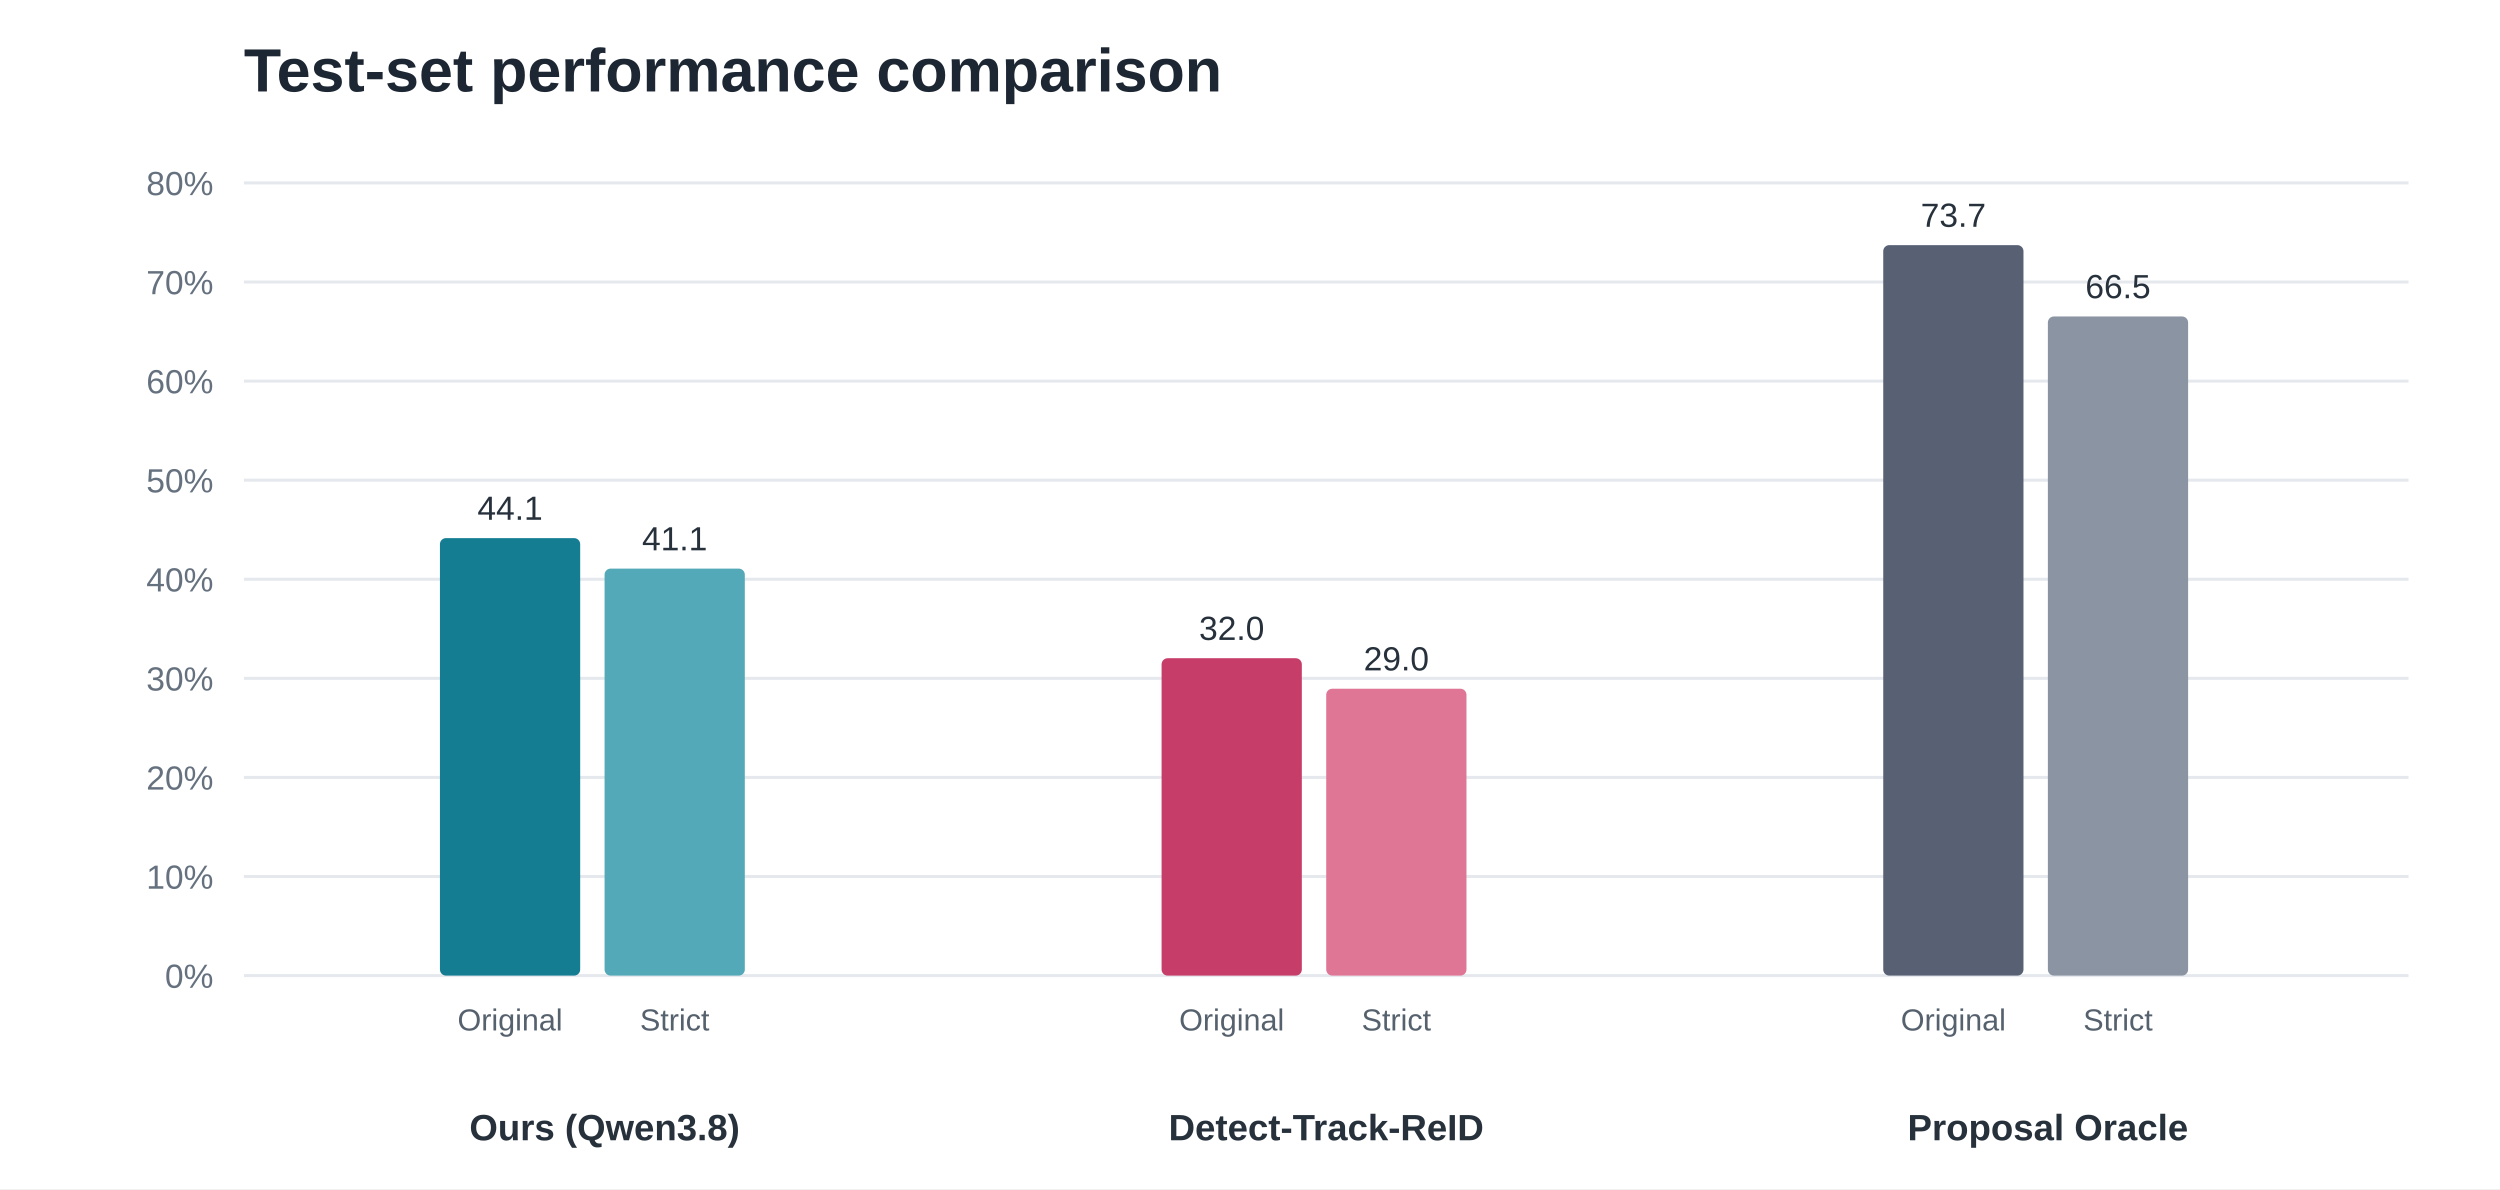
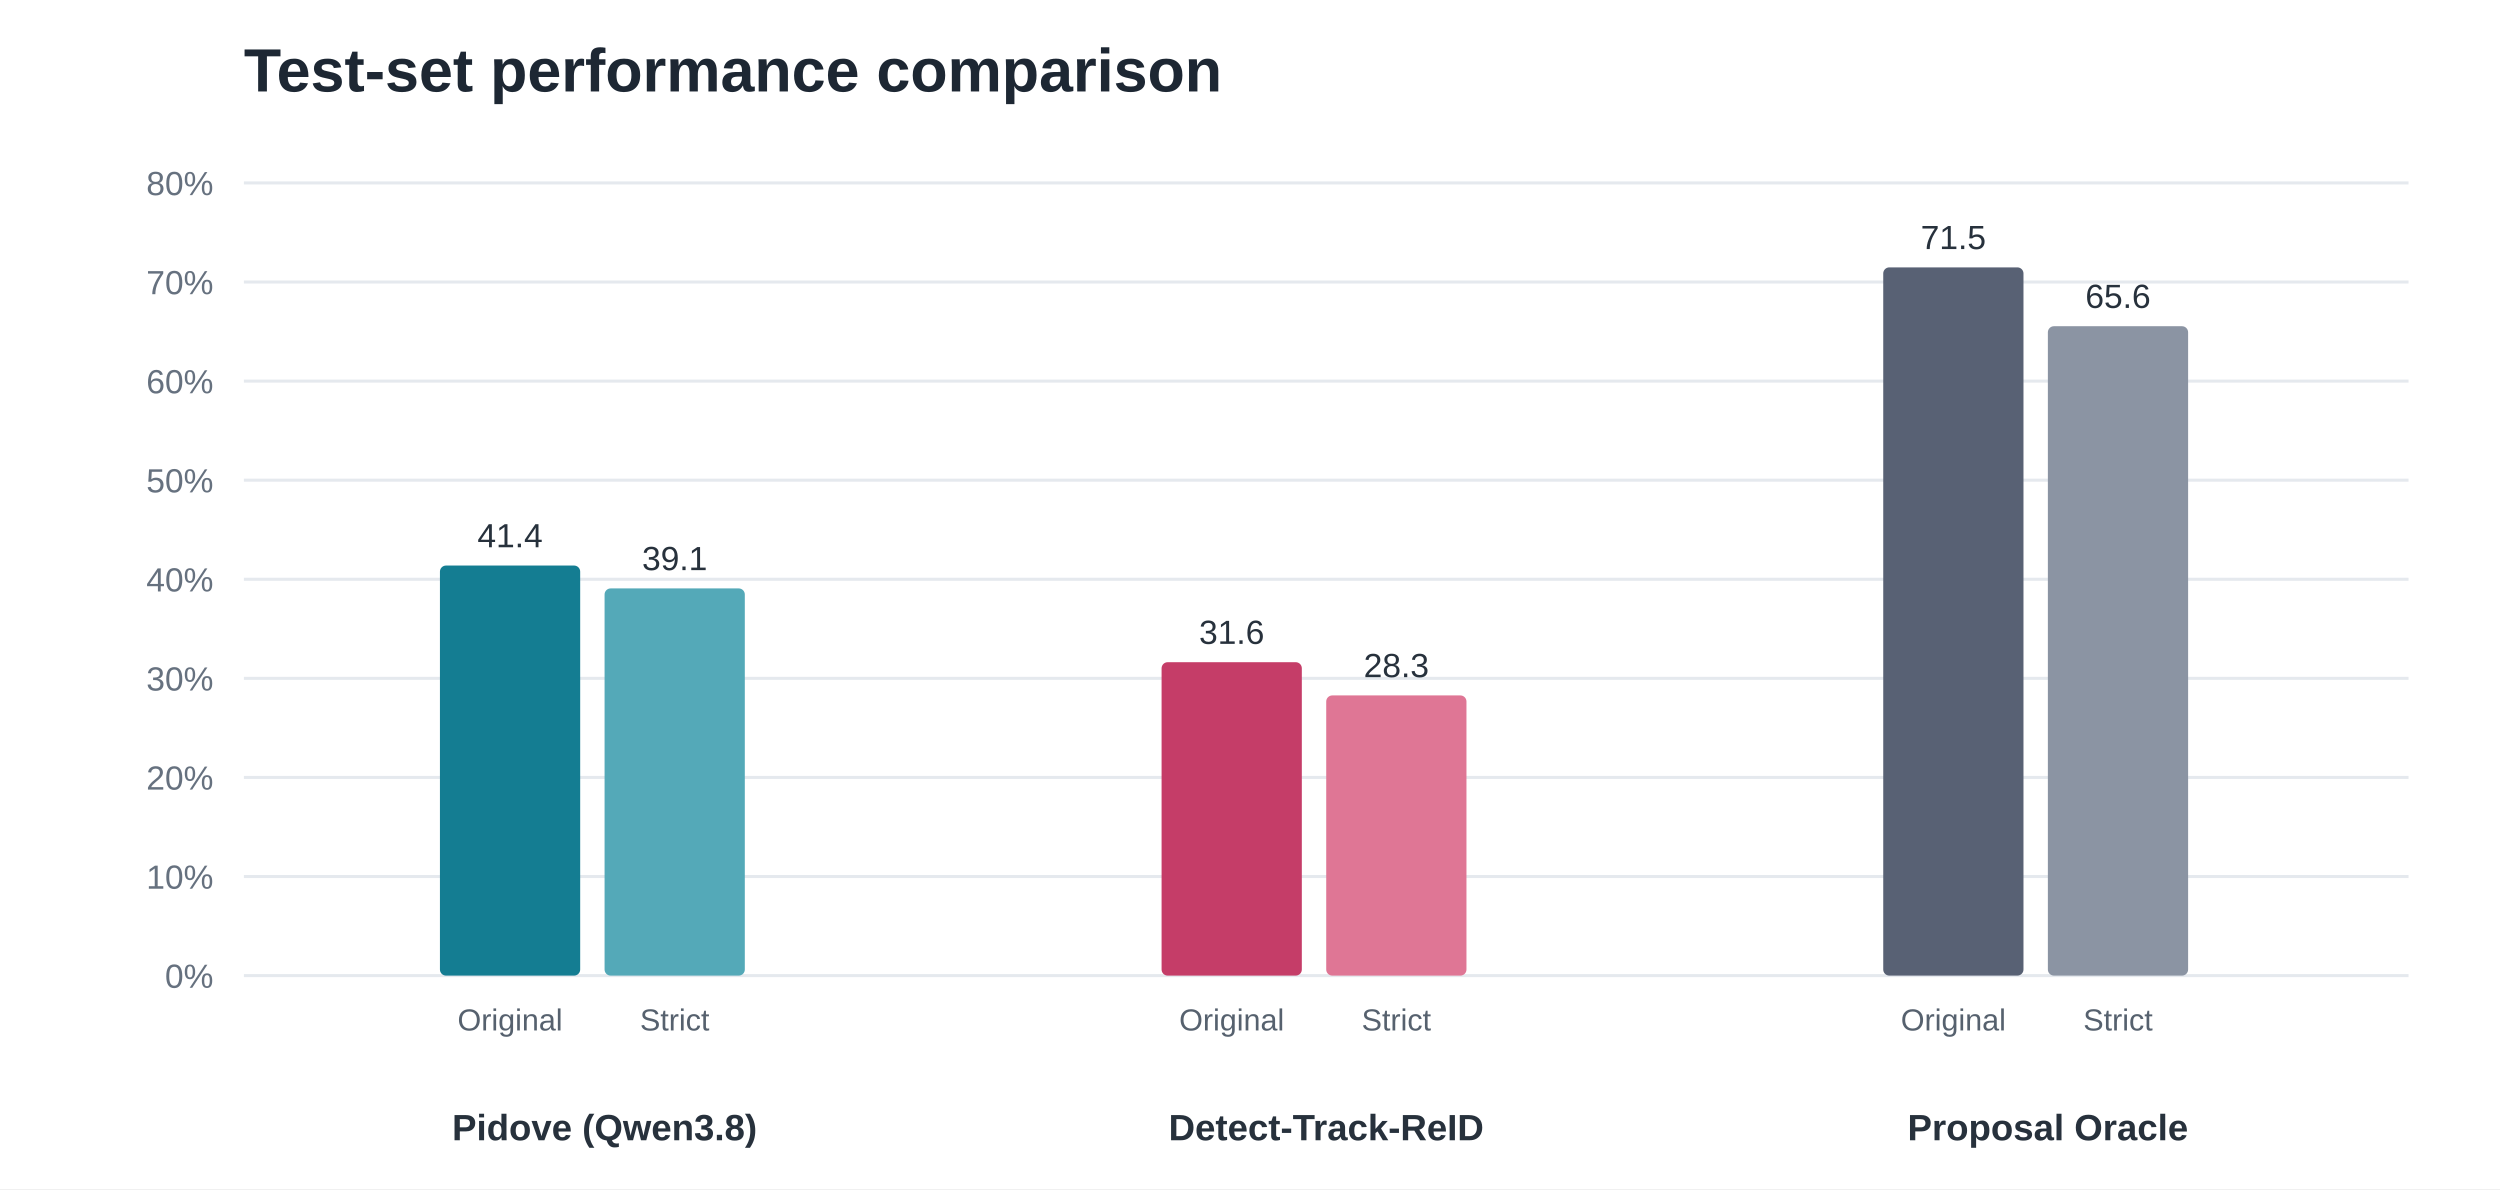
<svg xmlns="http://www.w3.org/2000/svg" width="820" height="390" viewBox="0 0 820 390">
  <rect width="100%" height="100%" fill="#ffffff" />
  <text x="80" y="30" font-family="Arial" font-size="20" font-weight="700" fill="#1d2733">Test-set performance comparison</text>
  <line x1="80" y1="320.0" x2="790" y2="320.0" stroke="#e5e9ee" />
  <text x="70" y="324.0" text-anchor="end" font-family="Arial" font-size="11" fill="#66717f">0%</text>
  <line x1="80" y1="287.5" x2="790" y2="287.5" stroke="#e5e9ee" />
  <text x="70" y="291.5" text-anchor="end" font-family="Arial" font-size="11" fill="#66717f">10%</text>
  <line x1="80" y1="255.0" x2="790" y2="255.0" stroke="#e5e9ee" />
  <text x="70" y="259.0" text-anchor="end" font-family="Arial" font-size="11" fill="#66717f">20%</text>
  <line x1="80" y1="222.5" x2="790" y2="222.5" stroke="#e5e9ee" />
  <text x="70" y="226.5" text-anchor="end" font-family="Arial" font-size="11" fill="#66717f">30%</text>
  <line x1="80" y1="190.0" x2="790" y2="190.0" stroke="#e5e9ee" />
  <text x="70" y="194.0" text-anchor="end" font-family="Arial" font-size="11" fill="#66717f">40%</text>
  <line x1="80" y1="157.5" x2="790" y2="157.5" stroke="#e5e9ee" />
  <text x="70" y="161.5" text-anchor="end" font-family="Arial" font-size="11" fill="#66717f">50%</text>
  <line x1="80" y1="125.0" x2="790" y2="125.0" stroke="#e5e9ee" />
  <text x="70" y="129.0" text-anchor="end" font-family="Arial" font-size="11" fill="#66717f">60%</text>
  <line x1="80" y1="92.5" x2="790" y2="92.5" stroke="#e5e9ee" />
  <text x="70" y="96.5" text-anchor="end" font-family="Arial" font-size="11" fill="#66717f">70%</text>
  <line x1="80" y1="60.0" x2="790" y2="60.0" stroke="#e5e9ee" />
  <text x="70" y="64.0" text-anchor="end" font-family="Arial" font-size="11" fill="#66717f">80%</text>
-   <rect x="144.3" y="176.5" width="46.0" height="143.5" fill="#147d92" rx="2" />
-   <text x="167.3" y="170.5" text-anchor="middle" font-family="Arial" font-size="11" fill="#27313c">44.1</text>
+   <rect x="144.3" y="185.5" width="46.0" height="134.5" fill="#147d92" rx="2" />
+   <text x="167.3" y="179.5" text-anchor="middle" font-family="Arial" font-size="11" fill="#27313c">41.4</text>
  <text x="167.3" y="338.0" text-anchor="middle" font-family="Arial" font-size="10" fill="#56616e">Original</text>
-   <rect x="198.3" y="186.5" width="46.0" height="133.5" fill="#54a9b8" rx="2" />
-   <text x="221.3" y="180.5" text-anchor="middle" font-family="Arial" font-size="11" fill="#27313c">41.1</text>
+   <rect x="198.3" y="193.0" width="46.0" height="127.0" fill="#54a9b8" rx="2" />
+   <text x="221.3" y="187.0" text-anchor="middle" font-family="Arial" font-size="11" fill="#27313c">39.1</text>
  <text x="221.3" y="338.0" text-anchor="middle" font-family="Arial" font-size="10" fill="#56616e">Strict</text>
-   <text x="198.3" y="374" text-anchor="middle" font-family="Arial" font-size="12" font-weight="700" fill="#27313c">Ours (Qwen3.8)</text>
-   <rect x="381.0" y="215.9" width="46.0" height="104.1" fill="#c53d68" rx="2" />
-   <text x="404.0" y="209.9" text-anchor="middle" font-family="Arial" font-size="11" fill="#27313c">32.0</text>
+   <text x="198.3" y="374" text-anchor="middle" font-family="Arial" font-size="12" font-weight="700" fill="#27313c">Pidove (Qwen3.8)</text>
+   <rect x="381.0" y="217.2" width="46.0" height="102.8" fill="#c53d68" rx="2" />
+   <text x="404.0" y="211.2" text-anchor="middle" font-family="Arial" font-size="11" fill="#27313c">31.6</text>
  <text x="404.0" y="338.0" text-anchor="middle" font-family="Arial" font-size="10" fill="#56616e">Original</text>
-   <rect x="435.0" y="225.9" width="46.0" height="94.1" fill="#df7695" rx="2" />
-   <text x="458.0" y="219.9" text-anchor="middle" font-family="Arial" font-size="11" fill="#27313c">29.0</text>
+   <rect x="435.0" y="228.1" width="46.0" height="91.9" fill="#df7695" rx="2" />
+   <text x="458.0" y="222.1" text-anchor="middle" font-family="Arial" font-size="11" fill="#27313c">28.3</text>
  <text x="458.0" y="338.0" text-anchor="middle" font-family="Arial" font-size="10" fill="#56616e">Strict</text>
  <text x="435.0" y="374" text-anchor="middle" font-family="Arial" font-size="12" font-weight="700" fill="#27313c">Detect-Track-ReID</text>
-   <rect x="617.7" y="80.4" width="46.0" height="239.6" fill="#586174" rx="2" />
-   <text x="640.7" y="74.4" text-anchor="middle" font-family="Arial" font-size="11" fill="#27313c">73.7</text>
+   <rect x="617.7" y="87.7" width="46.0" height="232.3" fill="#586174" rx="2" />
+   <text x="640.7" y="81.7" text-anchor="middle" font-family="Arial" font-size="11" fill="#27313c">71.5</text>
  <text x="640.7" y="338.0" text-anchor="middle" font-family="Arial" font-size="10" fill="#56616e">Original</text>
-   <rect x="671.7" y="103.8" width="46.0" height="216.2" fill="#8b94a3" rx="2" />
-   <text x="694.7" y="97.8" text-anchor="middle" font-family="Arial" font-size="11" fill="#27313c">66.5</text>
+   <rect x="671.7" y="107.0" width="46.0" height="213.0" fill="#8b94a3" rx="2" />
+   <text x="694.7" y="101.0" text-anchor="middle" font-family="Arial" font-size="11" fill="#27313c">65.6</text>
  <text x="694.7" y="338.0" text-anchor="middle" font-family="Arial" font-size="10" fill="#56616e">Strict</text>
  <text x="671.7" y="374" text-anchor="middle" font-family="Arial" font-size="12" font-weight="700" fill="#27313c">Proposal Oracle</text>
</svg>
